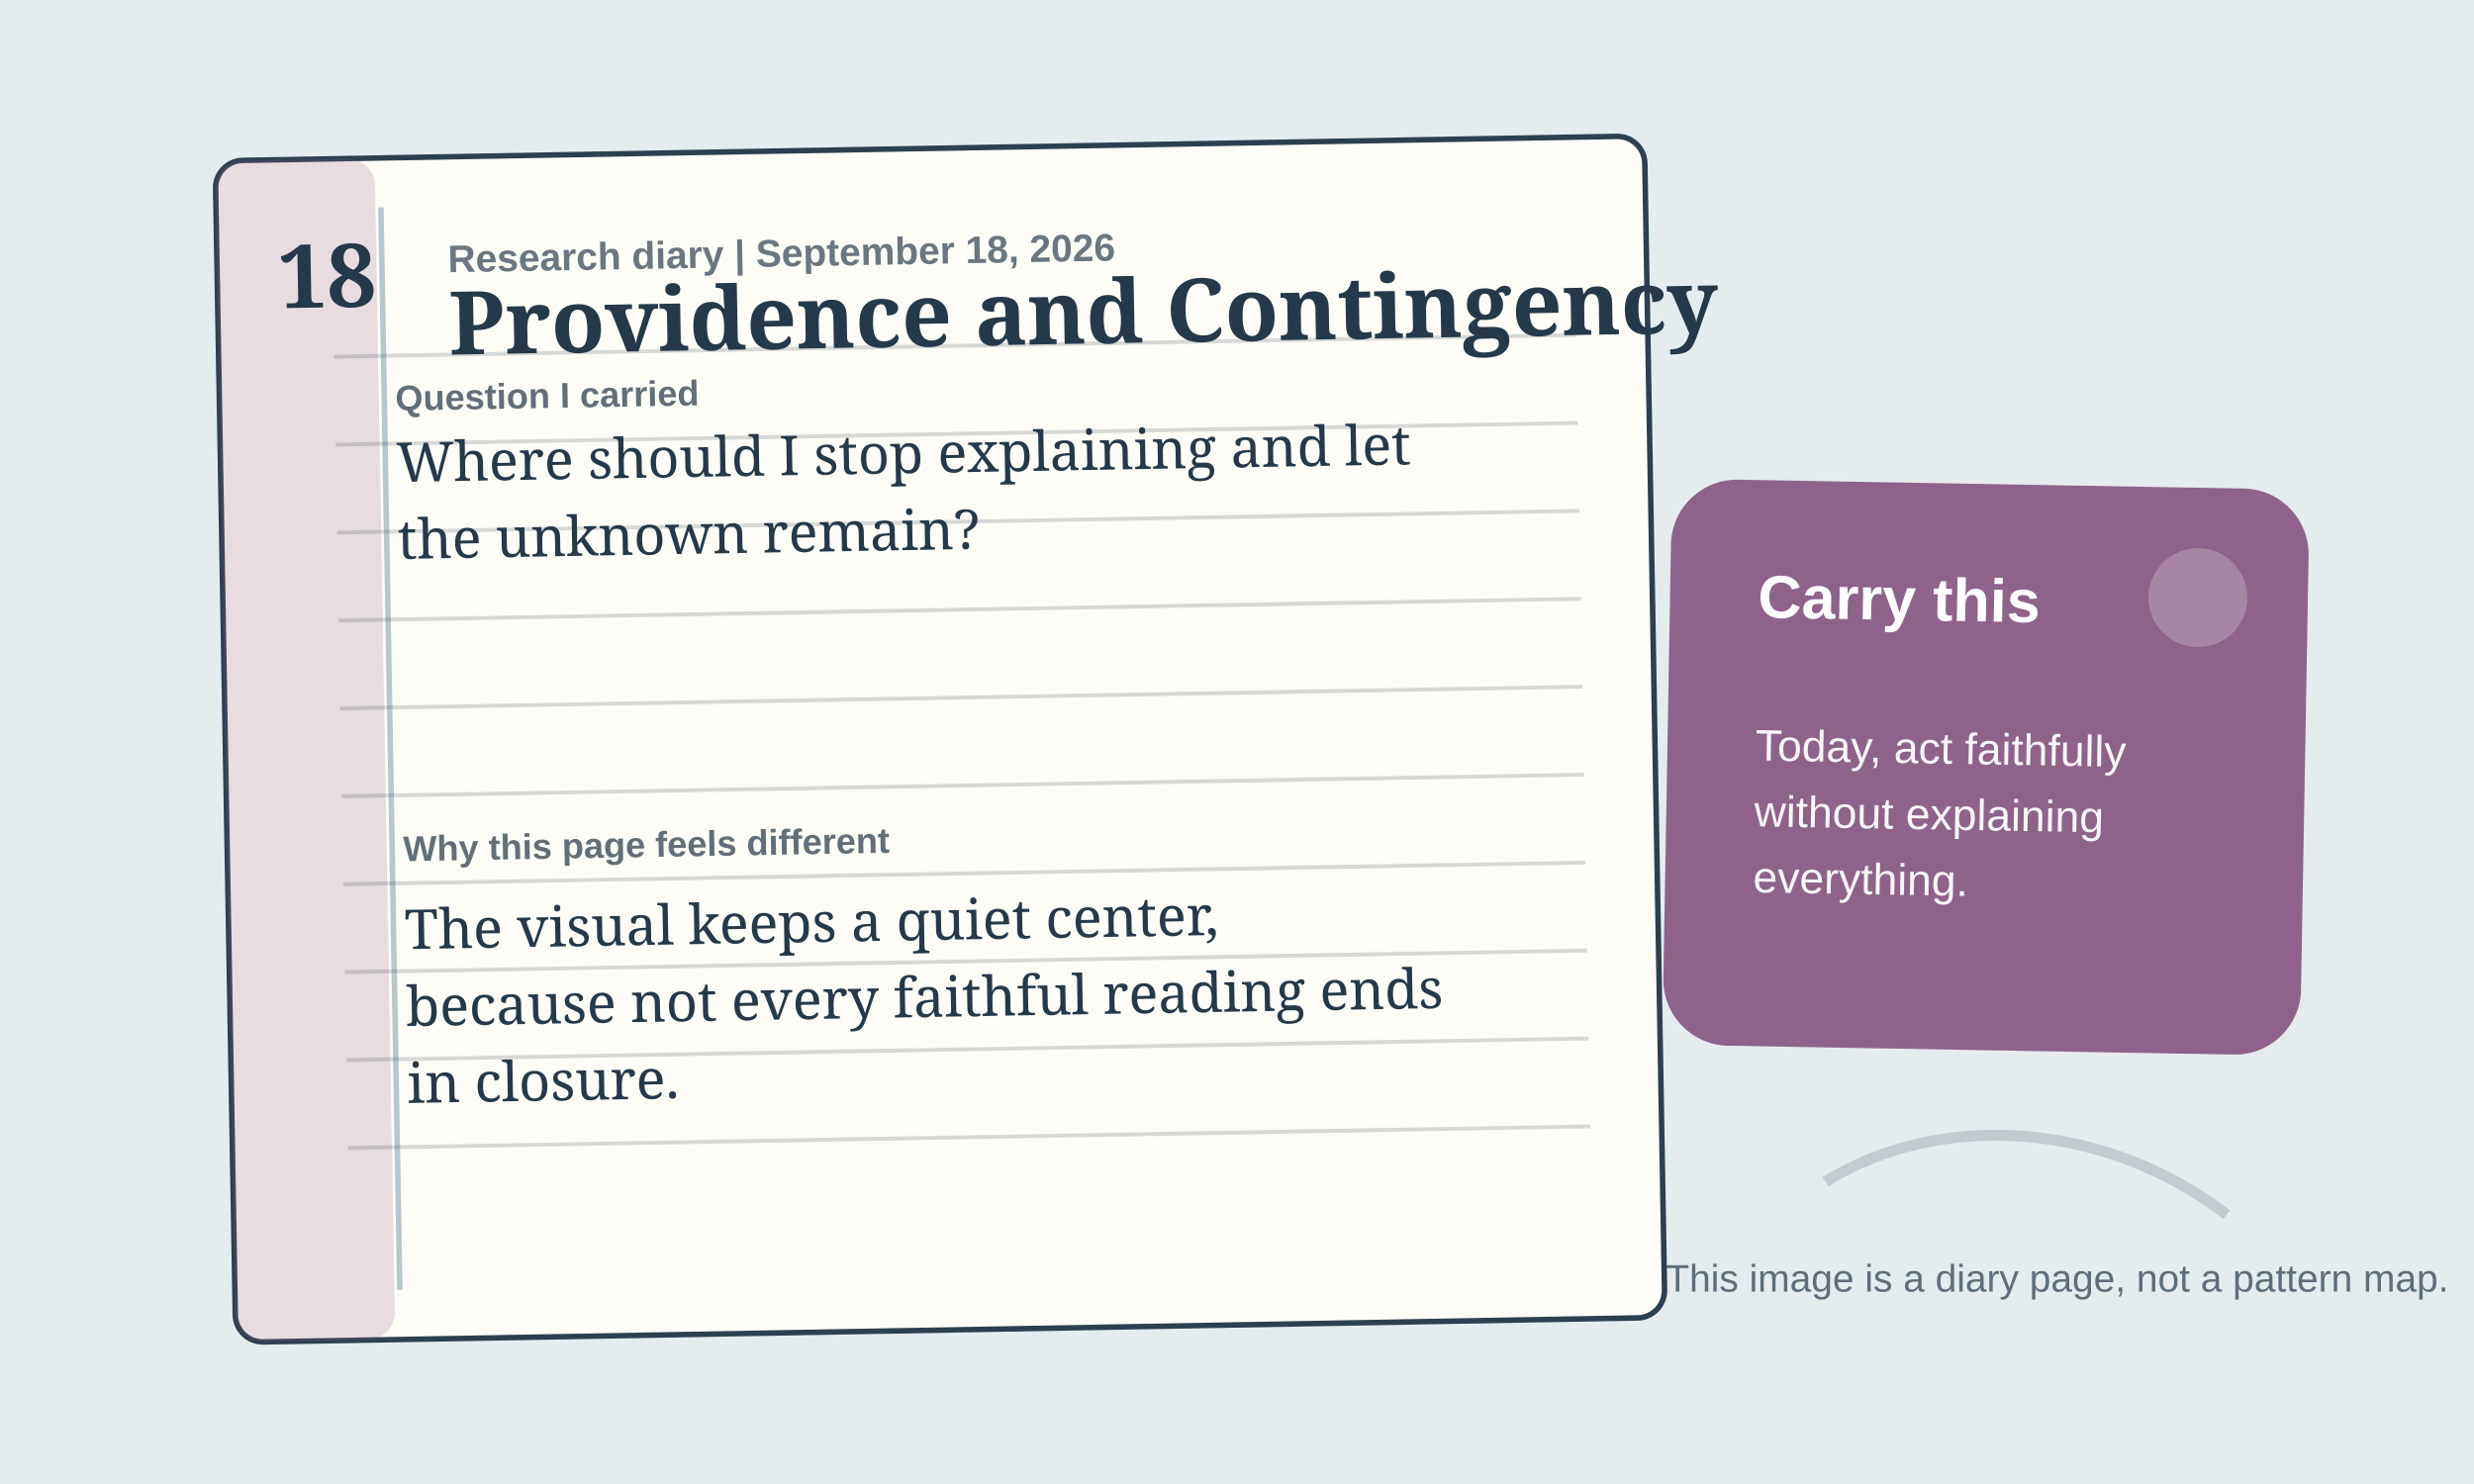
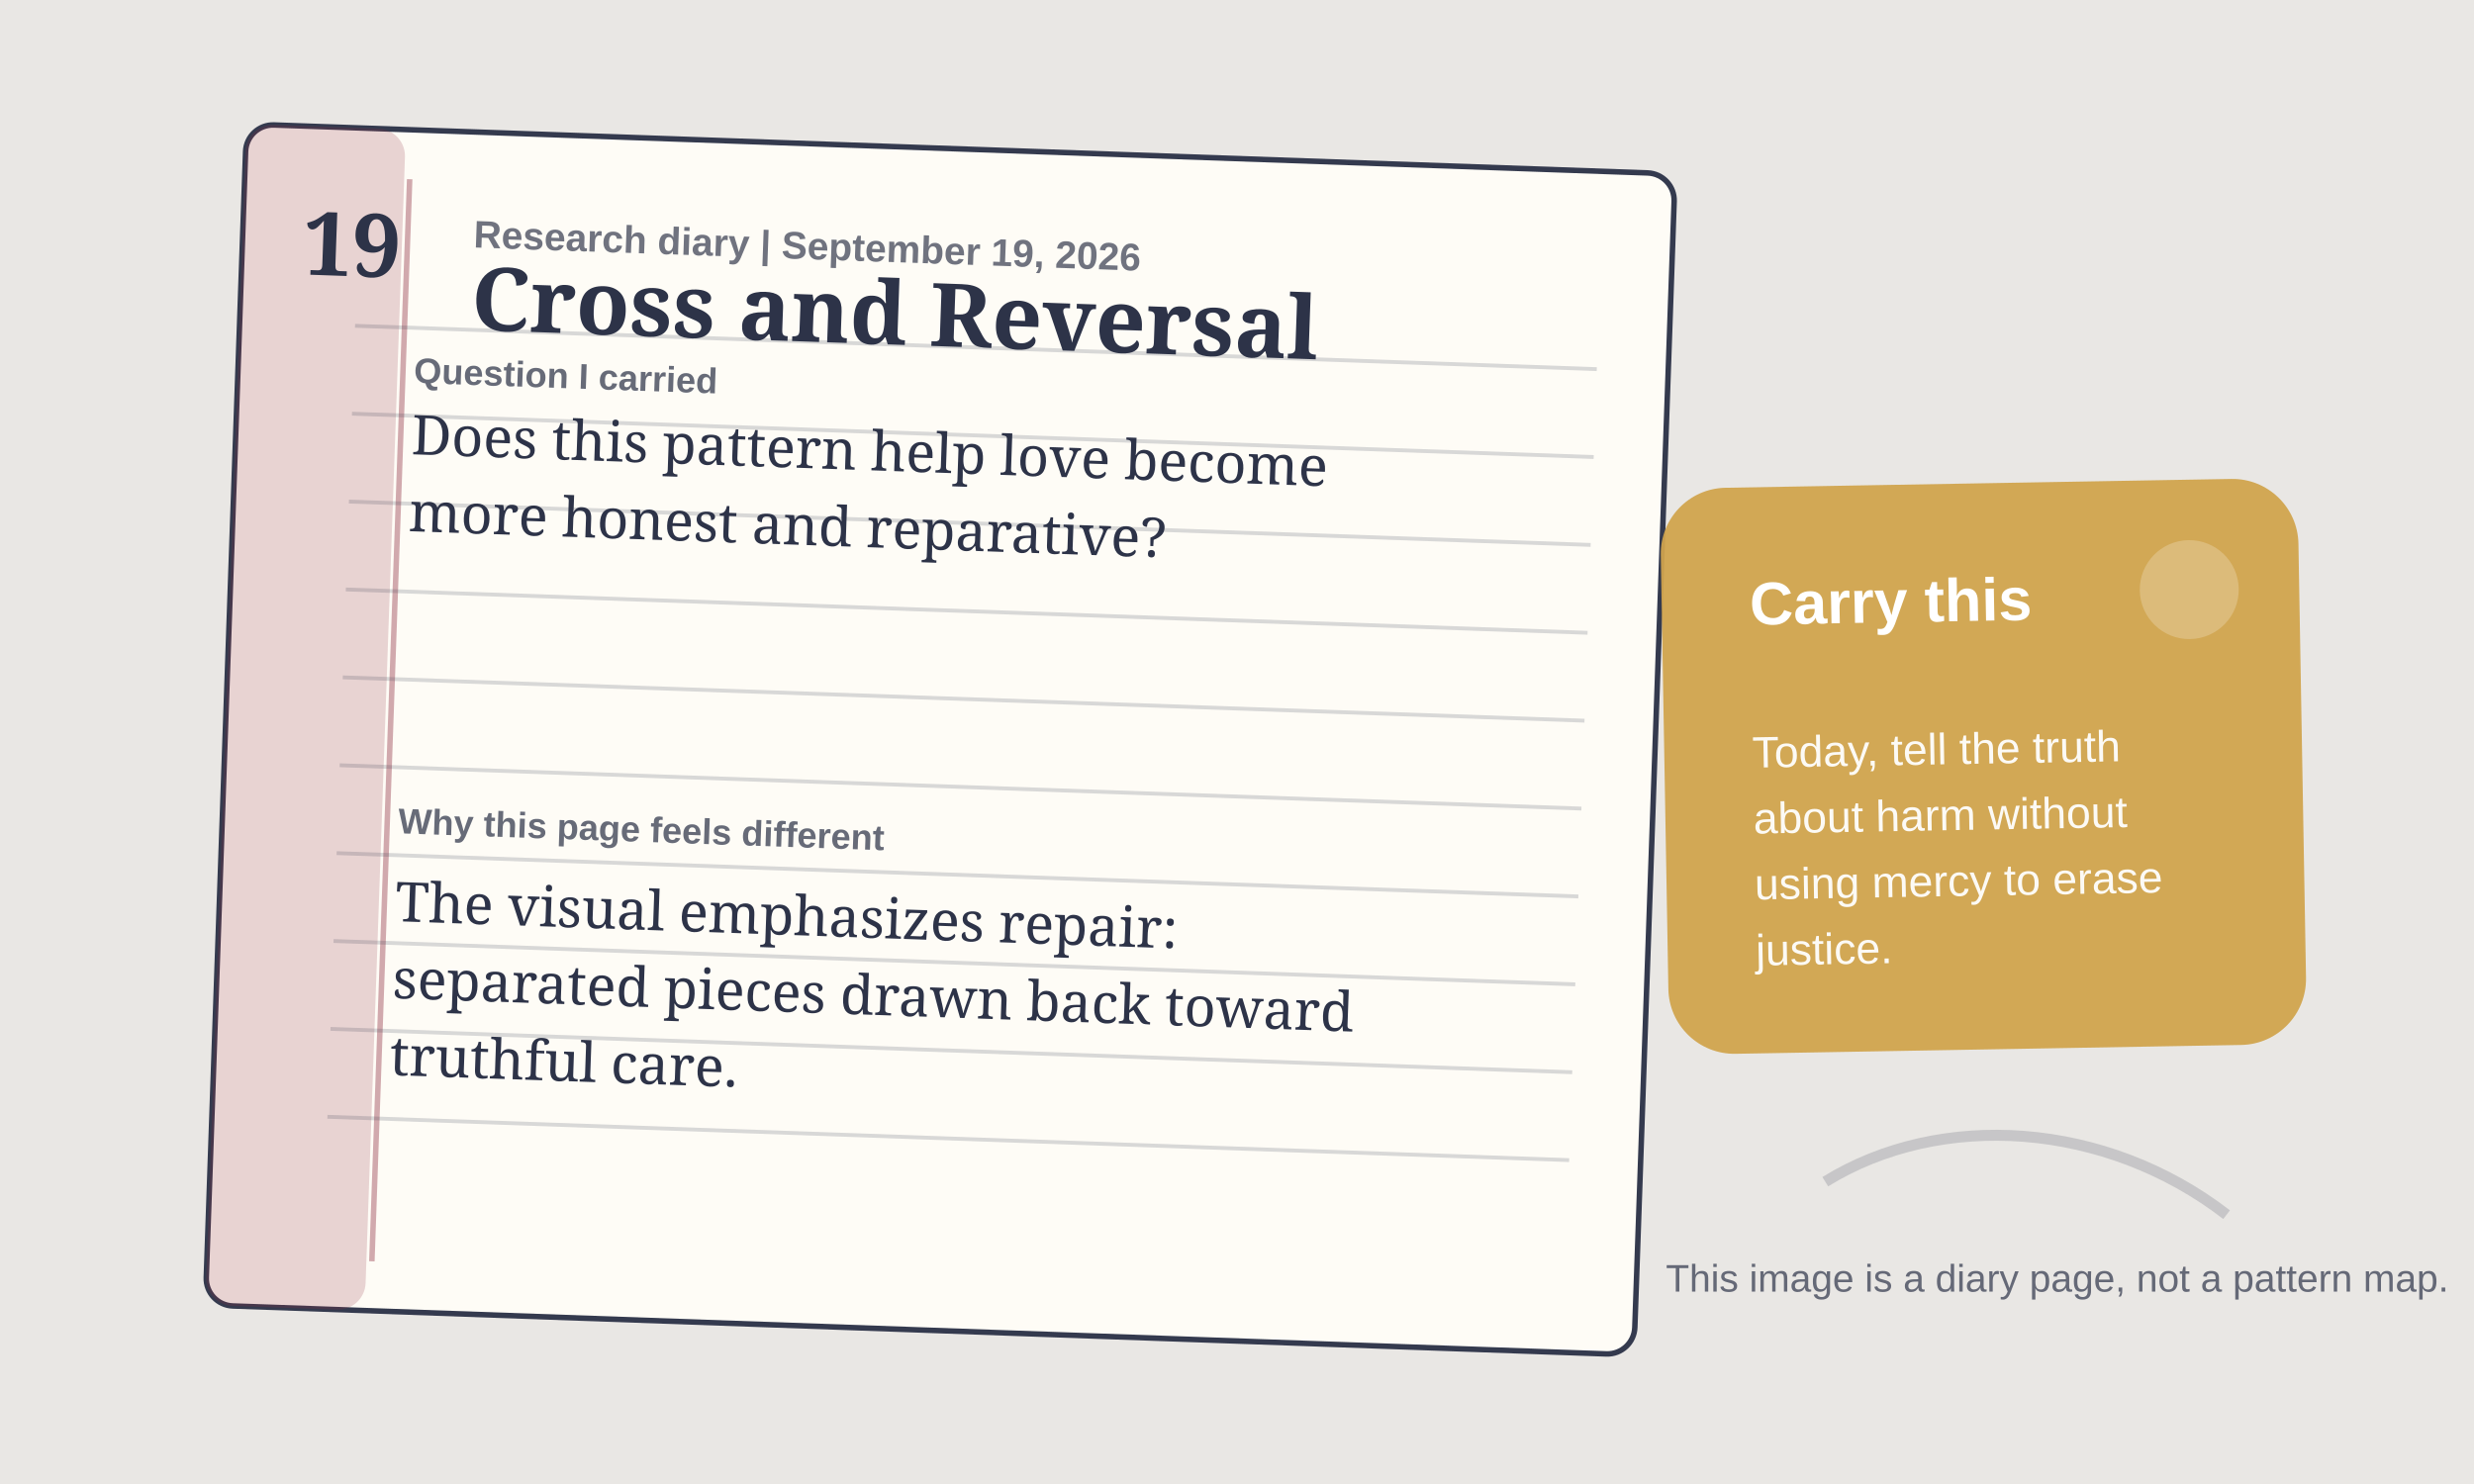
<svg xmlns="http://www.w3.org/2000/svg" width="900" height="540" viewBox="0 0 900 540" role="img" aria-labelledby="title desc">
  <style>
-     .eyebrow { font: 700 14px Arial, sans-serif; letter-spacing: 0; fill: #253949; opacity: 0.68; }
-     .title { font: 700 32px Georgia, serif; letter-spacing: 0; fill: #253949; }
-     .diary { font: 20px Georgia, serif; letter-spacing: 0; fill: #253949; }
-     .label { font: 700 13px Arial, sans-serif; letter-spacing: 0; fill: #253949; opacity: 0.72; }
+     .eyebrow { font: 700 14px Arial, sans-serif; letter-spacing: 0; fill: #2d3348; opacity: 0.68; }
+     .title { font: 700 32px Georgia, serif; letter-spacing: 0; fill: #2d3348; }
+     .diary { font: 20px Georgia, serif; letter-spacing: 0; fill: #2d3348; }
+     .label { font: 700 13px Arial, sans-serif; letter-spacing: 0; fill: #2d3348; opacity: 0.72; }
    .cardtitle { font: 700 22px Arial, sans-serif; letter-spacing: 0; fill: #ffffff; }
    .cardtext { font: 16px Arial, sans-serif; letter-spacing: 0; fill: #ffffff; opacity: 0.94; }
-     .small { font: 14px Arial, sans-serif; letter-spacing: 0; fill: #253949; opacity: 0.70; }
+     .small { font: 14px Arial, sans-serif; letter-spacing: 0; fill: #2d3348; opacity: 0.70; }
  </style>
-   <rect width="900" height="540" fill="#eef4f7" />
-   <rect x="0" y="0" width="900" height="540" fill="#253949" opacity="0.05" />
-   <g transform="rotate(-1 340 270)">
-     <rect x="82" y="54" width="520" height="430" rx="10" fill="#fffdf7" stroke="#253949" stroke-width="2" opacity="0.96" />
-     <rect x="82" y="54" width="58" height="430" rx="10" fill="#8a5a83" opacity="0.20" />
-     <line x1="142" y1="72" x2="142" y2="466" stroke="#4d7890" stroke-width="2" opacity="0.40" />
-     <line x1="124" y1="126" x2="576" y2="126" stroke="#253949" stroke-width="1.4" opacity="0.18" />
-     <line x1="124" y1="158" x2="576" y2="158" stroke="#253949" stroke-width="1.4" opacity="0.18" />
-     <line x1="124" y1="190" x2="576" y2="190" stroke="#253949" stroke-width="1.4" opacity="0.18" />
-     <line x1="124" y1="222" x2="576" y2="222" stroke="#253949" stroke-width="1.4" opacity="0.18" />
-     <line x1="124" y1="254" x2="576" y2="254" stroke="#253949" stroke-width="1.4" opacity="0.18" />
-     <line x1="124" y1="286" x2="576" y2="286" stroke="#253949" stroke-width="1.4" opacity="0.18" />
-     <line x1="124" y1="318" x2="576" y2="318" stroke="#253949" stroke-width="1.4" opacity="0.18" />
-     <line x1="124" y1="350" x2="576" y2="350" stroke="#253949" stroke-width="1.4" opacity="0.18" />
-     <line x1="124" y1="382" x2="576" y2="382" stroke="#253949" stroke-width="1.4" opacity="0.18" />
-     <line x1="124" y1="414" x2="576" y2="414" stroke="#253949" stroke-width="1.4" opacity="0.18" />
-     <text x="166" y="96" class="eyebrow">Research diary | September 18, 2026</text>
-     <text x="166" y="126" class="title">Providence and Contingency</text>
+   <rect width="900" height="540" fill="#f2f0ec" />
+   <rect x="0" y="0" width="900" height="540" fill="#2d3348" opacity="0.05" />
+   <g transform="rotate(2 340 270)">
+     <rect x="82" y="54" width="520" height="430" rx="10" fill="#fffdf7" stroke="#2d3348" stroke-width="2" opacity="0.96" />
+     <rect x="82" y="54" width="58" height="430" rx="10" fill="#8f2d3f" opacity="0.20" />
+     <line x1="142" y1="72" x2="142" y2="466" stroke="#8f2d3f" stroke-width="2" opacity="0.40" />
+     <line x1="124" y1="126" x2="576" y2="126" stroke="#2d3348" stroke-width="1.4" opacity="0.18" />
+     <line x1="124" y1="158" x2="576" y2="158" stroke="#2d3348" stroke-width="1.4" opacity="0.18" />
+     <line x1="124" y1="190" x2="576" y2="190" stroke="#2d3348" stroke-width="1.4" opacity="0.18" />
+     <line x1="124" y1="222" x2="576" y2="222" stroke="#2d3348" stroke-width="1.4" opacity="0.18" />
+     <line x1="124" y1="254" x2="576" y2="254" stroke="#2d3348" stroke-width="1.4" opacity="0.18" />
+     <line x1="124" y1="286" x2="576" y2="286" stroke="#2d3348" stroke-width="1.4" opacity="0.18" />
+     <line x1="124" y1="318" x2="576" y2="318" stroke="#2d3348" stroke-width="1.4" opacity="0.18" />
+     <line x1="124" y1="350" x2="576" y2="350" stroke="#2d3348" stroke-width="1.4" opacity="0.18" />
+     <line x1="124" y1="382" x2="576" y2="382" stroke="#2d3348" stroke-width="1.4" opacity="0.18" />
+     <line x1="124" y1="414" x2="576" y2="414" stroke="#2d3348" stroke-width="1.4" opacity="0.18" />
+     <text x="166" y="96" class="eyebrow">Research diary | September 19, 2026</text>
+     <text x="166" y="126" class="title">Cross and Reversal</text>
    <text x="146" y="146" class="label">Question I carried</text>
-     <text x="104" y="108" class="title">18</text>
+     <text x="104" y="108" class="title">19</text>
  </g>
-   <g transform="rotate(-1 340 270)">
-     <text x="146" y="172" class="diary">Where should I stop explaining and let</text>
-     <text x="146" y="200" class="diary">the unknown remain?</text>
+   <g transform="rotate(2 340 270)">
+     <text x="146" y="172" class="diary">Does this pattern help love become</text>
+     <text x="146" y="200" class="diary">more honest and reparative?</text>
    <text x="146" y="310" class="label">Why this page feels different</text>
-     <text x="146" y="342" class="diary">The visual keeps a quiet center,</text>
-     <text x="146" y="370" class="diary">because not every faithful reading ends</text>
-     <text x="146" y="398" class="diary">in closure.</text>
+     <text x="146" y="342" class="diary">The visual emphasizes repair:</text>
+     <text x="146" y="370" class="diary">separated pieces drawn back toward</text>
+     <text x="146" y="398" class="diary">truthful care.</text>
  </g>
-   <g transform="rotate(1 714 306)">
-     <rect x="606" y="176" width="232" height="206" rx="24" fill="#8a5a83" opacity="0.94" />
+   <g transform="rotate(-1 714 306)">
+     <rect x="606" y="176" width="232" height="206" rx="24" fill="#d0a44c" opacity="0.94" />
    <circle cx="798" cy="216" r="18" fill="#ffffff" opacity="0.22" />
    <text x="638" y="226" class="cardtitle">Carry this</text>
-     <text x="638" y="278" class="cardtext">Today, act faithfully</text>
-     <text x="638" y="302" class="cardtext">without explaining</text>
-     <text x="638" y="326" class="cardtext">everything.</text>
+     <text x="638" y="278" class="cardtext">Today, tell the truth</text>
+     <text x="638" y="302" class="cardtext">about harm without</text>
+     <text x="638" y="326" class="cardtext">using mercy to erase</text>
+     <text x="638" y="350" class="cardtext">justice.</text>
  </g>
-   <path d="M664 430 C706 404 766 408 810 442" fill="none" stroke="#253949" stroke-width="4" opacity="0.18" />
+   <path d="M664 430 C706 404 766 408 810 442" fill="none" stroke="#2d3348" stroke-width="4" opacity="0.18" />
  <text x="606" y="470" class="small">This image is a diary page, not a pattern map.</text>
</svg>
